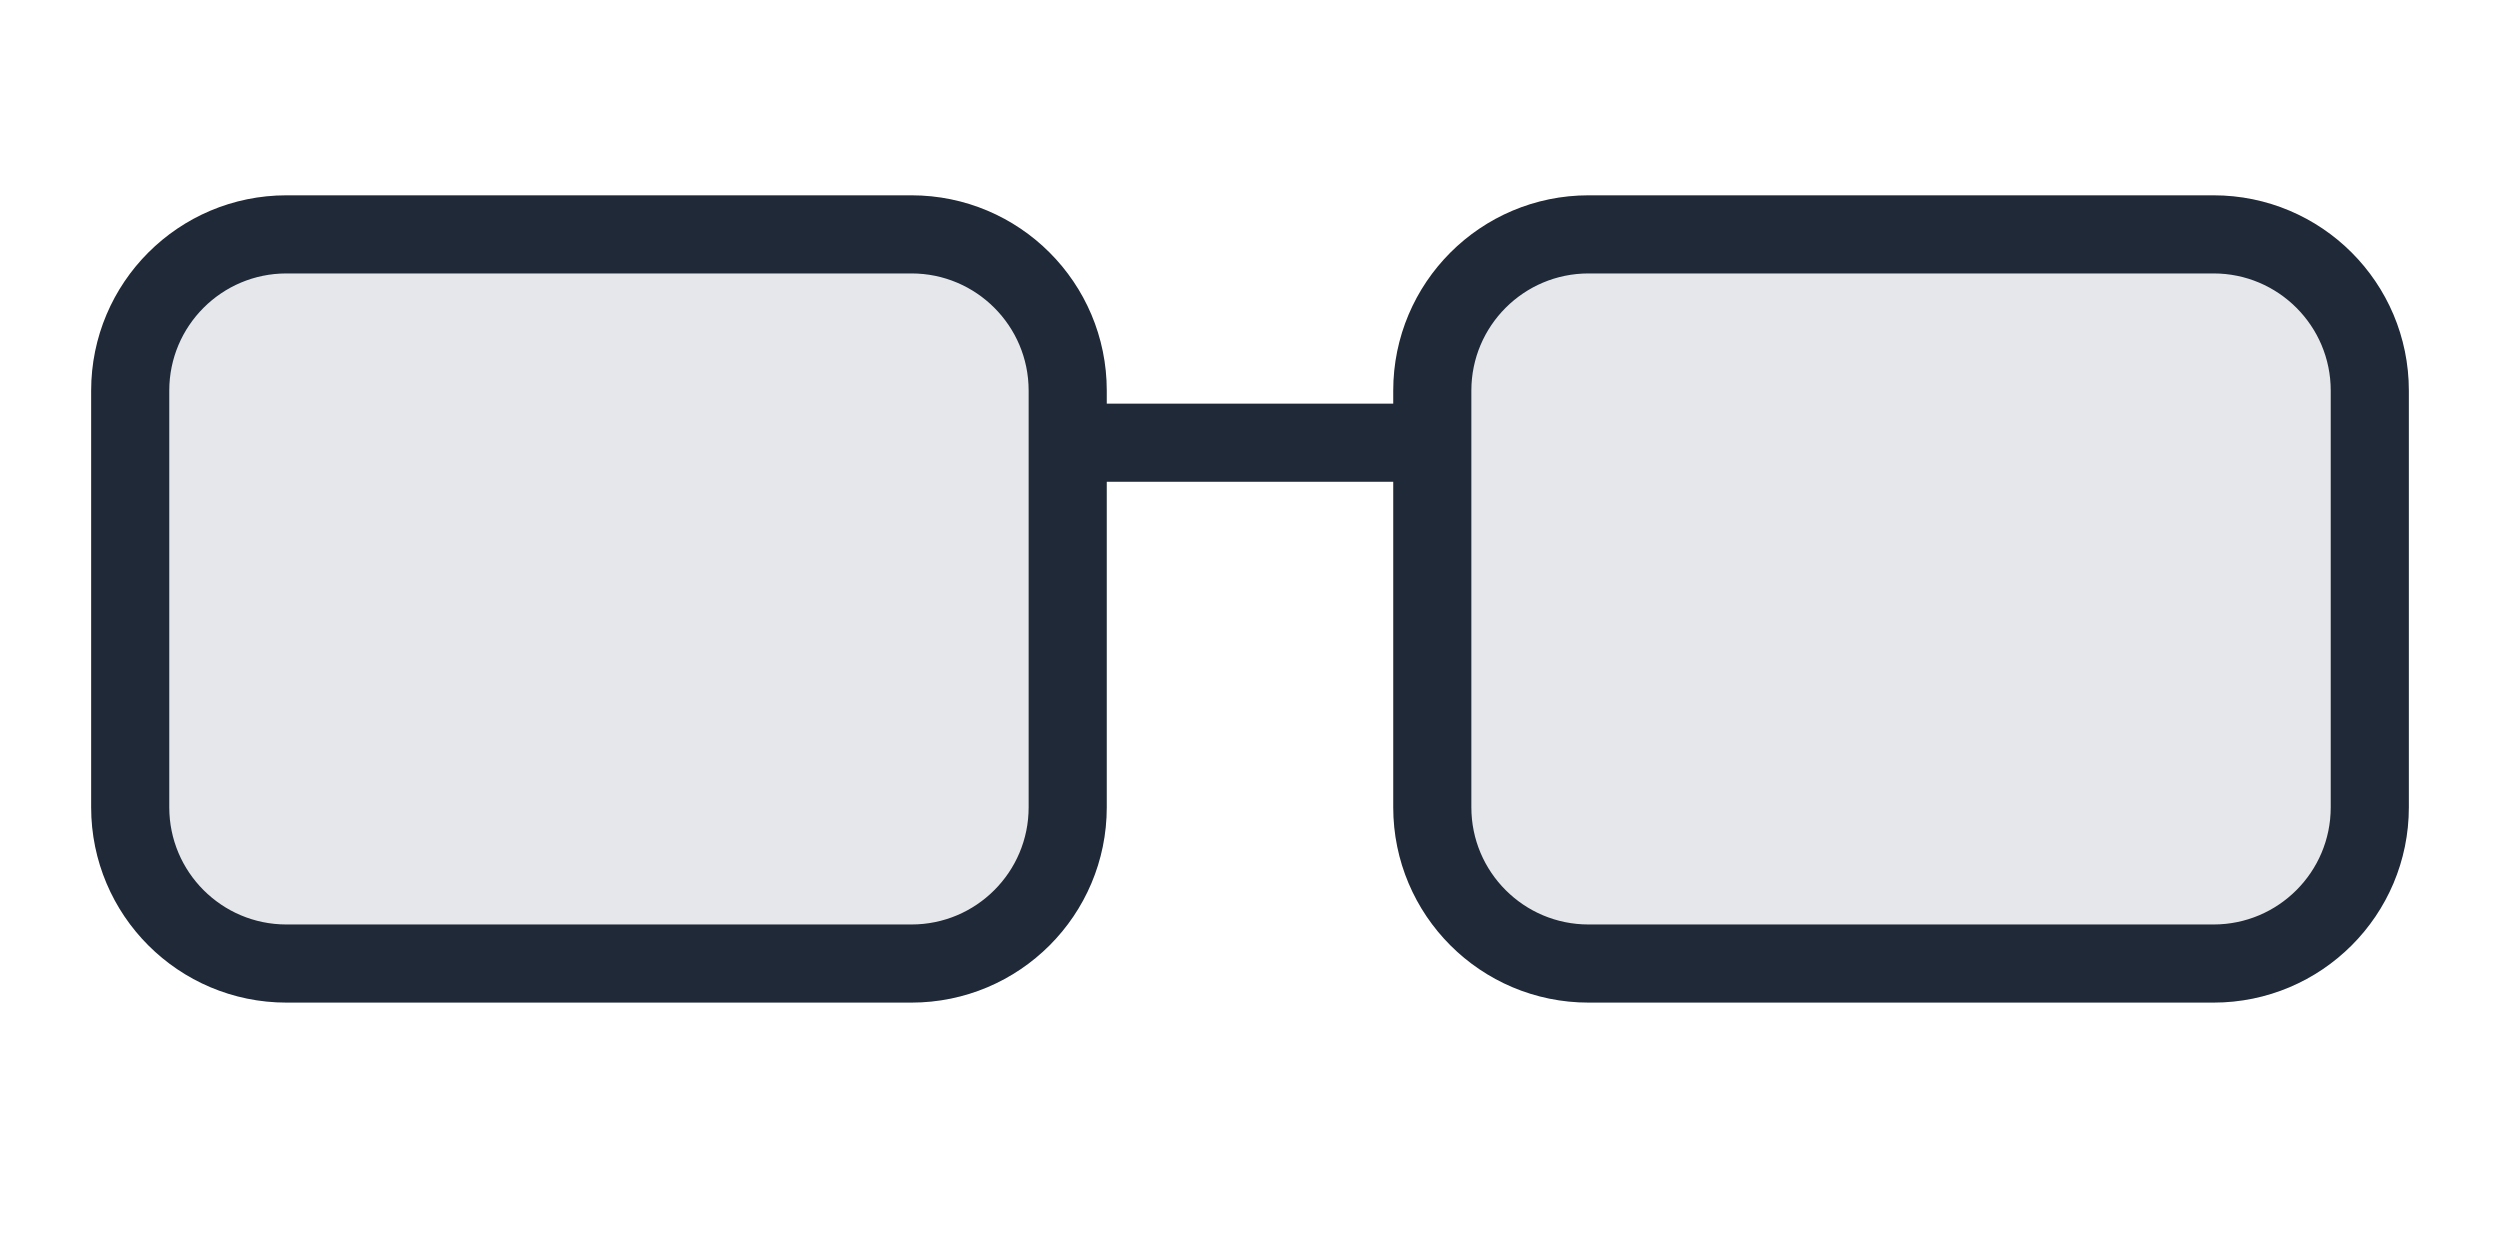
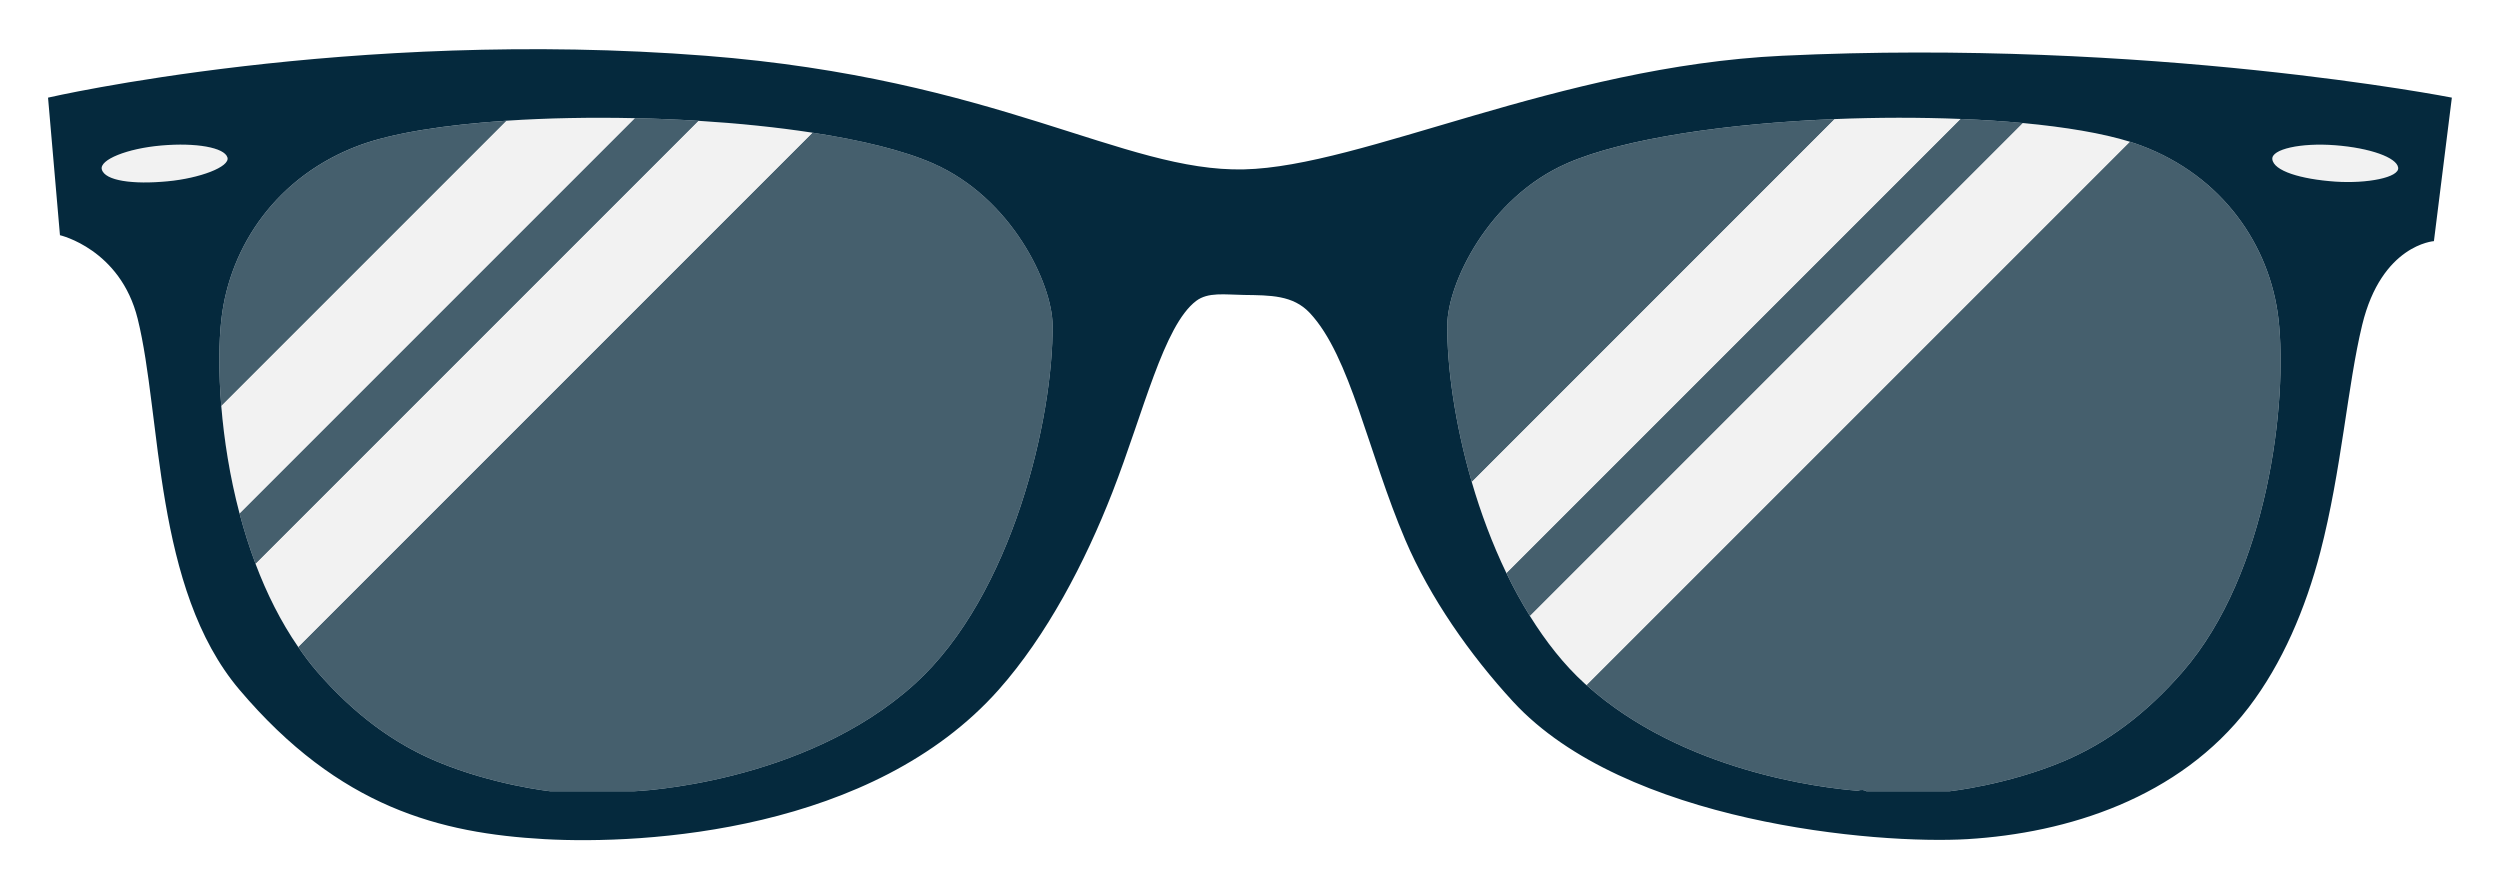
- <svg xmlns="http://www.w3.org/2000/svg" viewBox="0 0 96 48" width="96" height="48">
-   <rect x="5" y="9" width="36" height="28" rx="6" fill="#e5e7eb" stroke="#1f2937" stroke-width="3" />
-   <rect x="55" y="9" width="36" height="28" rx="6" fill="#e5e7eb" stroke="#1f2937" stroke-width="3" />
-   <path d="M41 17H55" stroke="#1f2937" stroke-width="3" fill="none" />
+ <svg xmlns="http://www.w3.org/2000/svg" version="1.1" id="Capa_1" viewBox="-4.30 67.78 223.78 79.61" xml:space="preserve">
+   <g>
+     <path style="fill:#F2F2F2;" d="M27.831,80.803c-7.304,2.729-11.551,8.944-12.311,15.519c-0.238,2.066-0.26,4.789-0.011,7.813   l25.549-25.55C35.575,78.947,30.825,79.683,27.831,80.803z" />
+     <path style="opacity:0.73;fill:#05293D;" d="M27.831,80.803c-7.304,2.729-11.551,8.944-12.311,15.519   c-0.238,2.066-0.26,4.789-0.011,7.813l25.549-25.55C35.575,78.947,30.825,79.683,27.831,80.803z" />
+     <path style="fill:#F2F2F2;" d="M79.216,82.406c-2.662-1.167-6.448-2.083-10.796-2.75l-46.03,46.029   c0.533,0.771,1.088,1.521,1.692,2.218c3.268,3.76,6.795,6.391,10.708,8.031c5.05,2.121,10.168,2.674,10.168,2.674h7.494   c0,0,15.182-0.567,25.159-9.633c8.702-7.908,12.385-23.774,12.311-32.113C89.887,93.181,86.281,85.506,79.216,82.406z" />
+     <path style="opacity:0.73;fill:#05293D;" d="M79.216,82.406c-2.662-1.167-6.448-2.083-10.796-2.75l-46.03,46.029   c0.533,0.771,1.088,1.521,1.692,2.218c3.268,3.76,6.795,6.391,10.708,8.031c5.05,2.121,10.168,2.674,10.168,2.674h7.494   c0,0,15.182-0.567,25.159-9.633c8.702-7.908,12.385-23.774,12.311-32.113C89.887,93.181,86.281,85.506,79.216,82.406z" />
+     <path style="fill:#F2F2F2;" d="M52.517,78.357L17.14,113.736c0.402,1.522,0.881,3.04,1.439,4.525l39.667-39.665   C56.35,78.479,54.431,78.399,52.517,78.357z" />
+     <path style="opacity:0.73;fill:#05293D;" d="M52.517,78.357L17.14,113.736c0.402,1.522,0.881,3.04,1.439,4.525l39.667-39.665   C56.35,78.479,54.431,78.399,52.517,78.357z" />
+     <path style="fill:#F2F2F2;" d="M135.953,82.406c-7.066,3.1-10.672,10.775-10.705,14.456c-0.032,3.671,0.665,8.801,2.195,14.068   l32.486-32.49C150.417,78.827,141.094,80.151,135.953,82.406z" />
+     <path style="opacity:0.73;fill:#05293D;" d="M135.953,82.406c-7.066,3.1-10.672,10.775-10.705,14.456   c-0.032,3.671,0.665,8.801,2.195,14.068l32.486-32.49C150.417,78.827,141.094,80.151,135.953,82.406z" />
+     <path style="fill:#F2F2F2;" d="M171.18,78.427l-40.643,40.645c0.641,1.333,1.347,2.622,2.114,3.854l44.133-44.132   C175.007,78.629,173.127,78.506,171.18,78.427z" />
+     <path style="opacity:0.73;fill:#05293D;" d="M171.18,78.427l-40.643,40.645c0.641,1.333,1.347,2.622,2.114,3.854l44.133-44.132   C175.007,78.629,173.127,78.506,171.18,78.427z" />
+     <path style="fill:#F2F2F2;" d="M199.652,96.321c-0.762-6.574-5.012-12.789-12.314-15.519c-0.313-0.117-0.645-0.229-0.994-0.338   l-48.64,48.637c8.653,7.757,21.109,9.21,24.261,9.458c0.333-0.105,0.602-0.08,0.804,0.049h7.44c0,0,5.117-0.553,10.172-2.674   c3.91-1.641,7.439-4.271,10.703-8.031C198.75,119.08,200.49,103.651,199.652,96.321z" />
+     <path style="opacity:0.73;fill:#05293D;" d="M199.652,96.321c-0.762-6.574-5.012-12.789-12.314-15.519   c-0.313-0.117-0.645-0.229-0.994-0.338l-48.64,48.637c8.653,7.757,21.109,9.21,24.261,9.458c0.333-0.105,0.602-0.08,0.804,0.049   h7.44c0,0,5.117-0.553,10.172-2.674c3.91-1.641,7.439-4.271,10.703-8.031C198.75,119.08,200.49,103.651,199.652,96.321z" />
+     <path style="fill:#F2F2F2;" d="M41.057,78.584l-25.549,25.55c0.247,3.003,0.76,6.303,1.632,9.602l35.377-35.379   C48.568,78.271,44.656,78.347,41.057,78.584z" />
+     <path style="fill:#F2F2F2;" d="M58.246,78.597l-39.667,39.665c0.995,2.647,2.258,5.174,3.811,7.424l46.03-46.029   C65.256,79.17,61.797,78.817,58.246,78.597z" />
+     <path style="fill:#F2F2F2;" d="M159.93,78.44l-32.486,32.49c0.797,2.74,1.829,5.512,3.094,8.142l40.643-40.645   C167.569,78.281,163.735,78.285,159.93,78.44z" />
+     <path style="fill:#F2F2F2;" d="M176.784,78.795l-44.133,44.132c1.418,2.276,3.04,4.353,4.907,6.049   c0.048,0.043,0.098,0.083,0.146,0.126l48.64-48.637C183.901,79.706,180.583,79.151,176.784,78.795z" />
+     <path style="fill:#F2F2F2;" d="M10.703,84.009c2.837-0.263,5.61-1.288,5.354-2.136c-0.27-0.887-2.799-1.336-5.891-1.07   c-3.102,0.265-5.574,1.283-5.353,2.14C5.083,83.967,7.612,84.305,10.703,84.009z" />
+     <path style="fill:#F2F2F2;" d="M204.732,80.782c-3.107-0.242-5.713,0.361-5.631,1.24c0.1,1.053,2.543,1.8,5.637,2.014   c2.844,0.195,5.744-0.371,5.627-1.248C210.244,81.873,207.826,81.021,204.732,80.782z" />
+     <path style="fill:#05293D;" d="M155.219,72.771c-19.977,0.953-37.563,9.934-48.171,10.171   c-10.801,0.242-22.021-8.124-48.172-10.171C26.976,70.278,0,76.52,0,76.52l1.067,12.313c0,0,5.41,1.24,6.958,7.487   c2.154,8.692,1.426,24.124,9.1,33.189c8.968,10.595,18.035,12.857,27.299,13.383c9.043,0.508,29.413-0.679,40.679-13.383   c4.279-4.825,7.719-11.378,10.171-17.664c2.796-7.173,4.586-14.917,7.494-17.128c1.066-0.809,2.563-0.561,4.28-0.536   c2.363,0.033,4.391,0.012,5.889,1.606c3.641,3.868,5.223,12.527,8.563,20.343c2.189,5.118,5.744,10.222,9.633,14.449   c10.018,10.882,32.576,12.799,40.682,12.313c8.918-0.538,18.941-3.657,25.158-11.775c3.023-3.954,5.103-8.859,6.422-13.917   c1.902-7.312,2.436-14.931,3.75-20.339c1.742-7.186,6.42-7.496,6.42-7.496l1.605-12.846C215.17,76.52,188.135,71.2,155.219,72.771z    M77.611,128.975c-9.978,9.065-25.159,9.633-25.159,9.633h-7.494c0,0-5.118-0.553-10.168-2.674   c-3.913-1.641-7.44-4.271-10.708-8.031c-0.604-0.696-1.16-1.446-1.692-2.218c-1.553-2.25-2.815-4.776-3.811-7.424   c-0.558-1.485-1.037-3.003-1.439-4.525c-0.872-3.299-1.385-6.599-1.632-9.602c-0.249-3.024-0.227-5.747,0.011-7.813   c0.761-6.574,5.008-12.789,12.311-15.519c2.994-1.119,7.744-1.855,13.226-2.218c3.599-0.238,7.511-0.313,11.46-0.227   c1.914,0.042,3.833,0.122,5.729,0.239c3.55,0.221,7.01,0.574,10.173,1.06c4.348,0.667,8.134,1.583,10.796,2.75   c7.065,3.1,10.671,10.775,10.706,14.456C89.996,105.201,86.313,121.067,77.611,128.975z M4.813,82.942   c-0.222-0.857,2.251-1.875,5.353-2.14c3.092-0.266,5.621,0.184,5.891,1.07c0.257,0.848-2.517,1.873-5.354,2.136   C7.612,84.305,5.083,83.967,4.813,82.942z M204.738,84.036c-3.094-0.214-5.537-0.961-5.637-2.014   c-0.082-0.879,2.523-1.482,5.631-1.24c3.094,0.239,5.512,1.091,5.633,2.006C210.482,83.665,207.582,84.231,204.738,84.036z    M180.381,135.934c-5.055,2.121-10.172,2.674-10.172,2.674h-7.44c-0.201-0.129-0.471-0.154-0.804-0.049   c-3.151-0.248-15.607-1.701-24.261-9.458c-0.048-0.043-0.098-0.083-0.146-0.126c-1.867-1.696-3.489-3.772-4.907-6.049   c-0.768-1.233-1.474-2.521-2.114-3.854c-1.265-2.63-2.297-5.401-3.094-8.142c-1.53-5.268-2.228-10.397-2.195-14.068   c0.033-3.681,3.639-11.356,10.705-14.456c5.141-2.255,14.464-3.579,23.977-3.966c3.806-0.155,7.64-0.159,11.25-0.013   c1.947,0.079,3.827,0.202,5.604,0.368c3.799,0.357,7.117,0.912,9.56,1.67c0.35,0.108,0.682,0.221,0.994,0.338   c7.303,2.729,11.553,8.944,12.314,15.519c0.838,7.33-0.902,22.759-8.568,31.582C187.82,131.663,184.291,134.294,180.381,135.934z" />
+   </g>
</svg>
